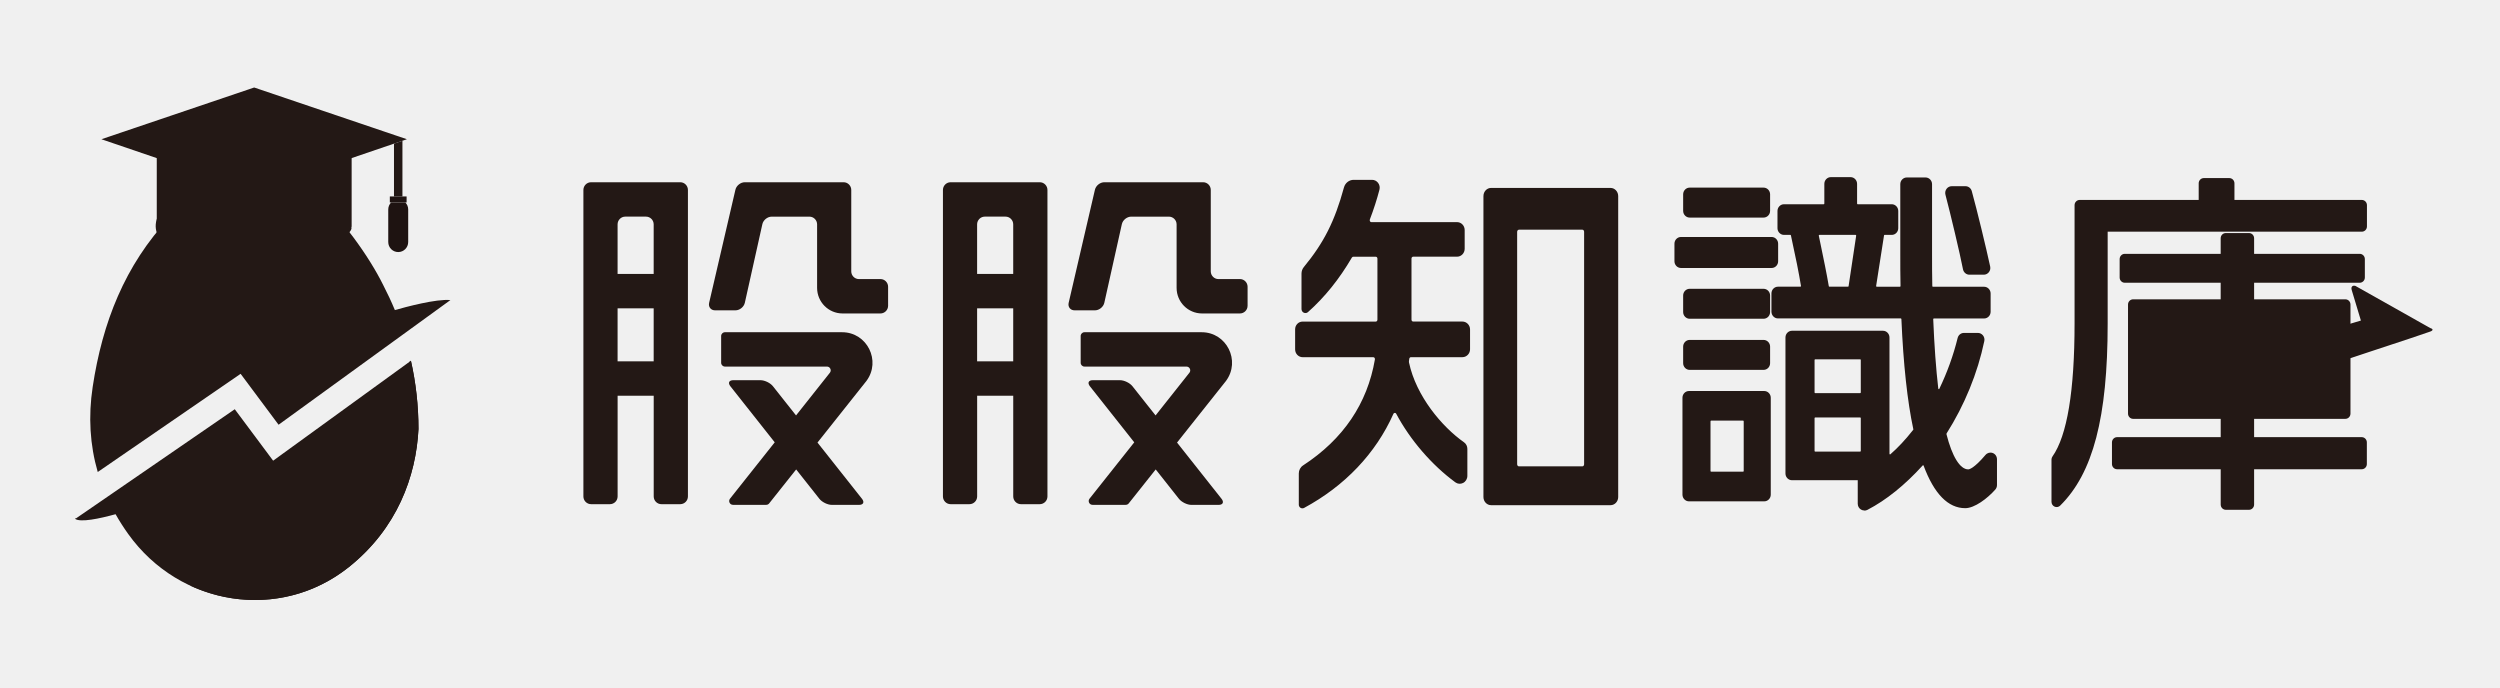
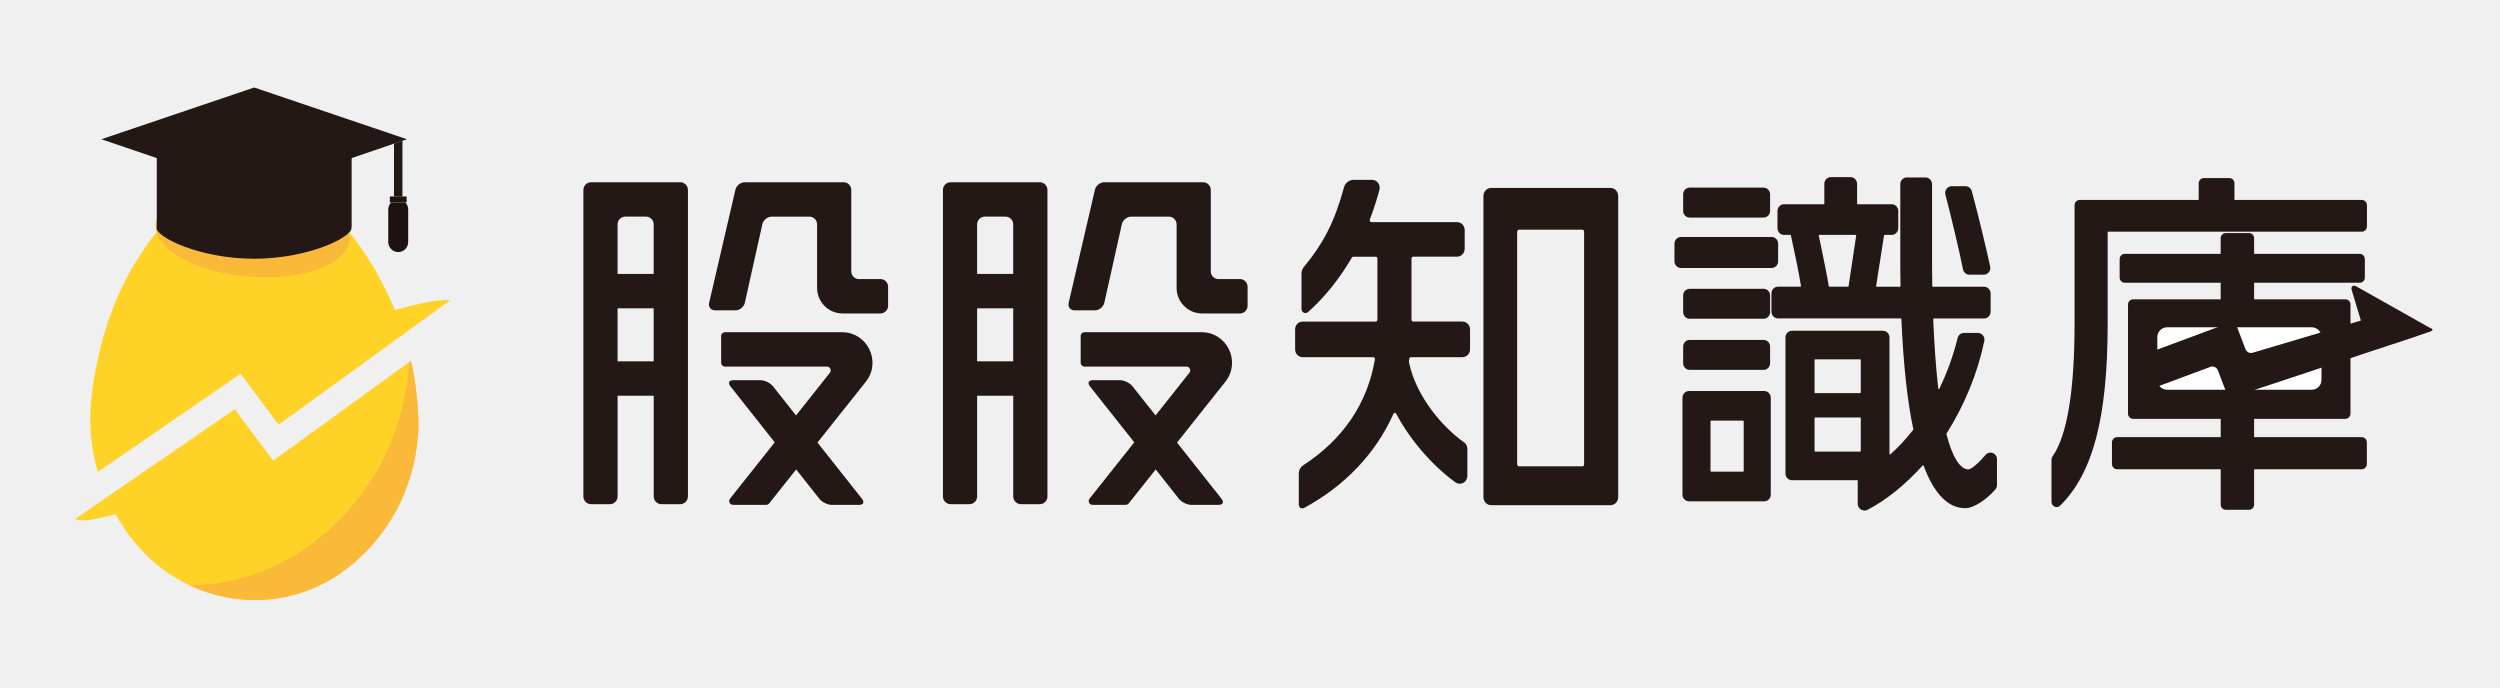
<svg xmlns="http://www.w3.org/2000/svg" width="200" height="55" viewBox="0 0 200 55" fill="none">
  <path d="M112.508 28.67L112.484 28.845C112.475 28.918 112.477 28.99 112.492 29.062C113.044 31.659 115.009 34.188 116.986 35.581C117.091 35.653 117.153 35.775 117.153 35.907V38.069C117.153 38.384 116.816 38.574 116.57 38.394C114.744 37.052 113.022 35.08 111.911 32.996C111.763 32.717 111.382 32.729 111.251 33.02C109.884 36.083 107.503 38.646 104.213 40.423C104.182 40.44 104.142 40.416 104.142 40.378V37.877C104.142 37.694 104.233 37.526 104.381 37.432C107.68 35.28 109.616 32.382 110.228 28.79C110.269 28.552 110.089 28.336 109.86 28.336H104.211C104.01 28.336 103.848 28.165 103.848 27.953V26.342C103.848 26.135 104.008 25.967 104.204 25.967H110.061C110.266 25.967 110.433 25.792 110.433 25.575V20.689C110.433 20.473 110.266 20.297 110.061 20.297H108.258C108.129 20.297 108.009 20.369 107.943 20.485C107.025 22.062 105.892 23.534 104.479 24.789C104.431 24.832 104.357 24.794 104.357 24.729V21.894C104.357 21.757 104.407 21.622 104.491 21.519C106.157 19.497 107.015 17.734 107.747 15.065C107.816 14.808 108.036 14.63 108.289 14.63C108.705 14.63 109.334 14.63 109.767 14.63C110.008 14.63 110.19 14.873 110.125 15.118C109.919 15.916 109.661 16.698 109.365 17.469C109.265 17.729 109.441 18.013 109.709 18.013H116.565C116.771 18.013 116.938 18.188 116.938 18.405V19.905C116.938 20.122 116.771 20.297 116.565 20.297H113.053C112.848 20.297 112.681 20.473 112.681 20.689V25.575C112.681 25.792 112.848 25.967 113.053 25.967H116.993C117.199 25.967 117.366 26.143 117.366 26.359V27.944C117.366 28.16 117.199 28.336 116.993 28.336H112.874C112.688 28.336 112.532 28.48 112.506 28.672L112.508 28.67ZM118.915 39.76V15.688C118.915 15.459 119.082 15.274 119.288 15.274H128.847C129.053 15.274 129.22 15.459 129.22 15.688V39.76C129.22 39.988 129.053 40.173 128.847 40.173H119.288C119.082 40.173 118.915 39.988 118.915 39.76ZM126.598 18.136H121.506C121.301 18.136 121.133 18.321 121.133 18.549V37.134C121.133 37.362 121.301 37.547 121.506 37.547H126.598C126.804 37.547 126.971 37.362 126.971 37.134V18.549C126.971 18.321 126.804 18.136 126.598 18.136Z" fill="#231815" />
  <path d="M104.194 40.669C104.143 40.669 104.093 40.654 104.045 40.628C103.959 40.575 103.904 40.479 103.904 40.378V37.877C103.904 37.612 104.033 37.372 104.251 37.23C107.457 35.138 109.391 32.286 109.993 28.749C110 28.703 109.988 28.658 109.959 28.624C109.945 28.607 109.912 28.576 109.861 28.576H104.213C103.88 28.576 103.61 28.297 103.61 27.953V26.342C103.61 26.003 103.878 25.727 104.206 25.727H110.062C110.136 25.727 110.194 25.659 110.194 25.575V20.689C110.194 20.605 110.134 20.538 110.062 20.538H108.26C108.217 20.538 108.176 20.564 108.15 20.605C107.153 22.315 105.972 23.784 104.638 24.967C104.547 25.049 104.416 25.068 104.306 25.017C104.194 24.967 104.12 24.851 104.12 24.726V21.891C104.12 21.699 104.186 21.512 104.308 21.362C105.91 19.419 106.78 17.695 107.516 14.998C107.614 14.637 107.932 14.387 108.289 14.387H109.766C109.952 14.387 110.127 14.473 110.244 14.625C110.363 14.781 110.407 14.983 110.356 15.175C110.153 15.957 109.895 16.755 109.589 17.554C109.567 17.607 109.575 17.667 109.606 17.712C109.62 17.734 109.654 17.77 109.708 17.77H116.564C116.901 17.77 117.174 18.054 117.174 18.402V19.903C117.174 20.252 116.899 20.535 116.564 20.535H113.053C112.979 20.535 112.919 20.602 112.919 20.687V25.573C112.919 25.657 112.979 25.724 113.053 25.724H116.992C117.329 25.724 117.604 26.008 117.604 26.357V27.941C117.604 28.29 117.329 28.574 116.992 28.574H112.873C112.809 28.574 112.752 28.629 112.742 28.703L112.718 28.877C112.711 28.922 112.713 28.968 112.723 29.011C113.289 31.675 115.34 34.131 117.121 35.383C117.289 35.501 117.389 35.698 117.389 35.905V38.067C117.389 38.31 117.258 38.529 117.047 38.637C116.846 38.738 116.61 38.721 116.428 38.586C114.54 37.199 112.816 35.201 111.7 33.106C111.664 33.039 111.607 33.027 111.583 33.032C111.559 33.032 111.501 33.041 111.47 33.116C110.062 36.271 107.593 38.87 104.33 40.633C104.287 40.657 104.241 40.666 104.194 40.666V40.669ZM104.206 26.205C104.141 26.205 104.088 26.265 104.088 26.34V27.951C104.088 28.03 104.143 28.093 104.213 28.093H109.861C110.038 28.093 110.208 28.172 110.325 28.311C110.445 28.456 110.495 28.643 110.464 28.828C109.838 32.503 107.834 35.465 104.512 37.632C104.433 37.684 104.382 37.778 104.382 37.874V40.053C107.414 38.346 109.708 35.883 111.033 32.919C111.131 32.7 111.334 32.56 111.566 32.551C111.793 32.541 112.008 32.669 112.12 32.88C113.203 34.912 114.874 36.85 116.708 38.197C116.756 38.233 116.801 38.221 116.83 38.206C116.849 38.197 116.911 38.158 116.911 38.067V35.905C116.911 35.852 116.887 35.804 116.846 35.775C114.989 34.47 112.85 31.901 112.254 29.11C112.233 29.014 112.23 28.913 112.245 28.812L112.269 28.639C112.312 28.328 112.57 28.093 112.873 28.093H116.992C117.066 28.093 117.126 28.025 117.126 27.941V26.357C117.126 26.273 117.066 26.205 116.992 26.205H113.053C112.716 26.205 112.441 25.921 112.441 25.573V20.687C112.441 20.338 112.716 20.054 113.053 20.054H116.564C116.639 20.054 116.696 19.987 116.696 19.903V18.402C116.696 18.318 116.636 18.251 116.564 18.251H109.708C109.508 18.251 109.326 18.155 109.211 17.984C109.092 17.806 109.065 17.58 109.142 17.378C109.443 16.599 109.697 15.815 109.893 15.053C109.905 15.005 109.893 14.957 109.866 14.918C109.852 14.899 109.818 14.865 109.766 14.865H108.289C108.145 14.865 108.018 14.969 107.978 15.123C107.22 17.89 106.326 19.665 104.677 21.665C104.624 21.728 104.598 21.807 104.598 21.889V24.351C105.781 23.248 106.835 21.906 107.739 20.357C107.849 20.17 108.047 20.052 108.26 20.052H110.062C110.399 20.052 110.672 20.336 110.672 20.684V25.57C110.672 25.919 110.397 26.203 110.062 26.203H104.206V26.205ZM128.844 40.414H119.285C118.948 40.414 118.675 40.12 118.675 39.76V15.688C118.675 15.327 118.95 15.034 119.285 15.034H128.844C129.181 15.034 129.456 15.327 129.456 15.688V39.76C129.456 40.12 129.181 40.414 128.844 40.414ZM119.285 15.514C119.213 15.514 119.153 15.594 119.153 15.688V39.76C119.153 39.853 119.213 39.933 119.285 39.933H128.844C128.916 39.933 128.978 39.853 128.978 39.76V15.688C128.978 15.594 128.918 15.514 128.844 15.514H119.285ZM126.597 37.79H121.506C121.168 37.79 120.894 37.497 120.894 37.136V18.549C120.894 18.188 121.168 17.895 121.506 17.895H126.597C126.934 17.895 127.207 18.188 127.207 18.549V37.134C127.207 37.495 126.932 37.788 126.597 37.788V37.79ZM121.506 18.378C121.434 18.378 121.372 18.458 121.372 18.552V37.134C121.372 37.228 121.431 37.307 121.506 37.307H126.597C126.669 37.307 126.729 37.228 126.729 37.134V18.549C126.729 18.455 126.669 18.376 126.597 18.376H121.506V18.378Z" fill="#231815" />
  <path d="M134.194 20.901V19.496C134.194 19.331 134.321 19.198 134.479 19.198H141.727C141.885 19.198 142.011 19.333 142.011 19.496V20.901C142.011 21.067 141.885 21.199 141.727 21.199H134.479C134.321 21.199 134.194 21.064 134.194 20.901ZM134.837 39.57V31.82C134.837 31.654 134.964 31.522 135.122 31.522H141.139C141.296 31.522 141.423 31.656 141.423 31.82V39.57C141.423 39.736 141.296 39.868 141.139 39.868H135.122C134.964 39.868 134.837 39.733 134.837 39.57ZM134.89 16.868V15.548C134.89 15.382 135.017 15.25 135.174 15.25H141.084C141.241 15.25 141.368 15.385 141.368 15.548V16.868C141.368 17.034 141.241 17.166 141.084 17.166H135.174C135.017 17.166 134.89 17.032 134.89 16.868ZM134.89 24.962V23.642C134.89 23.476 135.017 23.344 135.174 23.344H141.084C141.241 23.344 141.368 23.478 141.368 23.642V24.962C141.368 25.128 141.241 25.26 141.084 25.26H135.174C135.017 25.26 134.89 25.125 134.89 24.962ZM134.89 29.052V27.732C134.89 27.566 135.017 27.434 135.174 27.434H141.084C141.241 27.434 141.368 27.569 141.368 27.732V29.052C141.368 29.218 141.241 29.35 141.084 29.35H135.174C135.017 29.35 134.89 29.216 134.89 29.052ZM139.451 33.412H136.886C136.728 33.412 136.602 33.546 136.602 33.71V37.68C136.602 37.846 136.728 37.978 136.886 37.978H139.451C139.609 37.978 139.735 37.843 139.735 37.68V33.71C139.735 33.544 139.609 33.412 139.451 33.412ZM157.21 40.406C156.149 40.406 155.015 39.601 154.102 37.16C154.026 36.956 153.775 36.905 153.631 37.064C152.321 38.507 150.858 39.748 149.274 40.57C149.082 40.669 148.86 40.527 148.86 40.303V38.235C148.886 38.206 148.941 38.206 148.968 38.18H143.364C143.206 38.18 143.08 38.045 143.08 37.882V27.001C143.08 26.835 143.206 26.703 143.364 26.703H150.639C150.796 26.703 150.923 26.837 150.923 27.001V36.297C150.923 36.55 151.205 36.689 151.389 36.528C152.068 35.939 152.673 35.266 153.244 34.542C153.299 34.472 153.321 34.378 153.302 34.289C152.847 32.156 152.515 29.276 152.352 25.525C152.345 25.366 152.221 25.238 152.07 25.238C150.615 25.238 143.723 25.238 142.238 25.238C142.081 25.238 141.956 25.104 141.956 24.94V23.478C141.956 23.312 142.083 23.18 142.241 23.18H144.034C144.208 23.18 144.342 23.014 144.313 22.834C144.12 21.627 143.773 19.985 143.508 18.787C143.479 18.652 143.364 18.556 143.233 18.556H142.724C142.566 18.556 142.439 18.422 142.439 18.258V16.883C142.439 16.717 142.566 16.584 142.724 16.584H145.903C146.061 16.584 146.187 16.45 146.187 16.286V14.711C146.187 14.546 146.314 14.413 146.472 14.413H148.045C148.203 14.413 148.329 14.548 148.329 14.711V16.286C148.329 16.452 148.456 16.584 148.614 16.584H151.339C151.497 16.584 151.623 16.719 151.623 16.883V18.258C151.623 18.424 151.497 18.556 151.339 18.556H150.765C150.627 18.556 150.507 18.662 150.486 18.806L149.857 22.834C149.828 23.017 149.962 23.18 150.137 23.18H152.001C152.161 23.18 152.288 23.043 152.283 22.875C152.264 22.04 152.264 21.18 152.264 20.276V14.738C152.264 14.572 152.391 14.44 152.549 14.44H154.043C154.2 14.44 154.327 14.574 154.327 14.738V20.249C154.327 21.184 154.327 22.052 154.346 22.892C154.351 23.053 154.475 23.183 154.631 23.183H158.728C158.886 23.183 159.012 23.317 159.012 23.481V24.943C159.012 25.109 158.886 25.241 158.728 25.241H154.705C154.542 25.241 154.413 25.385 154.42 25.556C154.511 27.761 154.65 29.596 154.827 31.115C154.86 31.409 155.235 31.476 155.362 31.214C155.988 29.913 156.49 28.542 156.844 27.102C156.878 26.97 156.988 26.878 157.117 26.878H158.233C158.415 26.878 158.551 27.054 158.513 27.239C157.987 29.759 156.945 32.313 155.525 34.549C155.479 34.621 155.465 34.71 155.486 34.792C156.046 37.004 156.777 37.79 157.461 37.79C157.805 37.79 158.372 37.319 159.024 36.55C159.199 36.345 159.522 36.47 159.522 36.747V38.803C159.522 38.877 159.495 38.952 159.447 39.007C158.781 39.762 157.839 40.416 157.22 40.416L157.21 40.406ZM148.817 28.506H145.21C145.052 28.506 144.925 28.641 144.925 28.804V31.394C144.925 31.56 145.052 31.692 145.21 31.692H148.817C148.975 31.692 149.101 31.558 149.101 31.394V28.804C149.101 28.639 148.975 28.506 148.817 28.506ZM148.817 33.159H145.21C145.052 33.159 144.925 33.294 144.925 33.457V36.073C144.925 36.239 145.052 36.372 145.21 36.372H148.817C148.975 36.372 149.101 36.237 149.101 36.073V33.457C149.101 33.291 148.975 33.159 148.817 33.159ZM145.267 18.912C145.518 20.129 145.86 21.718 146.063 22.93C146.087 23.074 146.204 23.178 146.343 23.178H147.842C147.98 23.178 148.1 23.072 148.121 22.925L148.726 18.898C148.752 18.717 148.621 18.551 148.446 18.551C147.77 18.551 146.235 18.551 145.542 18.551C145.36 18.551 145.226 18.727 145.265 18.912H145.267ZM157.272 21.499C157.019 20.191 156.278 17.085 155.867 15.517C155.816 15.327 155.953 15.139 156.139 15.139H157.239C157.365 15.139 157.475 15.226 157.511 15.353C157.922 16.832 158.675 19.956 158.981 21.374C159.022 21.562 158.888 21.738 158.706 21.738C158.362 21.738 157.846 21.738 157.549 21.738C157.416 21.738 157.301 21.639 157.272 21.499Z" fill="#231815" />
  <path d="M149.145 40.839C149.052 40.839 148.959 40.813 148.875 40.762C148.715 40.664 148.619 40.491 148.619 40.301V38.418H143.36C143.071 38.418 142.837 38.175 142.837 37.879V26.999C142.837 26.701 143.071 26.46 143.36 26.46H150.634C150.924 26.46 151.158 26.703 151.158 26.999V36.295C151.158 36.331 151.177 36.345 151.189 36.35C151.208 36.359 151.218 36.35 151.23 36.343C151.839 35.814 152.435 35.174 153.054 34.39C153.066 34.376 153.07 34.357 153.066 34.337C152.588 32.099 152.267 29.136 152.112 25.532C152.112 25.498 152.088 25.474 152.069 25.474H142.237C141.95 25.474 141.716 25.231 141.716 24.936V23.474C141.716 23.175 141.95 22.935 142.239 22.935H144.032C144.032 22.935 144.053 22.93 144.063 22.921C144.07 22.913 144.082 22.894 144.077 22.868C143.924 21.918 143.654 20.559 143.274 18.833C143.269 18.809 143.25 18.792 143.231 18.792H142.722C142.433 18.792 142.198 18.549 142.198 18.253V16.878C142.198 16.58 142.433 16.339 142.722 16.339H145.901C145.925 16.339 145.947 16.313 145.947 16.282V14.709C145.947 14.411 146.181 14.17 146.47 14.17H148.043C148.332 14.17 148.567 14.413 148.567 14.709V16.282C148.567 16.313 148.586 16.339 148.612 16.339H151.337C151.627 16.339 151.861 16.582 151.861 16.878V18.253C151.861 18.551 151.627 18.792 151.337 18.792H150.764C150.742 18.792 150.723 18.811 150.721 18.84L150.092 22.868C150.087 22.896 150.099 22.916 150.106 22.923C150.116 22.933 150.125 22.937 150.135 22.937H151.999C151.999 22.937 152.019 22.933 152.026 22.925C152.033 22.918 152.042 22.904 152.042 22.877C152.023 22.04 152.023 21.182 152.023 20.273V14.735C152.023 14.437 152.258 14.197 152.547 14.197H154.041C154.33 14.197 154.564 14.44 154.564 14.735V20.247C154.564 21.172 154.564 22.045 154.584 22.884C154.584 22.916 154.605 22.94 154.629 22.94H158.726C159.016 22.94 159.25 23.183 159.25 23.478V24.94C159.25 25.238 159.016 25.479 158.726 25.479H154.703C154.703 25.479 154.684 25.484 154.677 25.491C154.672 25.498 154.658 25.515 154.658 25.541C154.744 27.645 154.88 29.509 155.062 31.082C155.064 31.11 155.078 31.127 155.102 31.132C155.126 31.137 155.138 31.122 155.145 31.106C155.779 29.79 156.271 28.422 156.611 27.04C156.67 26.799 156.876 26.633 157.115 26.633H158.231C158.387 26.633 158.535 26.705 158.635 26.828C158.738 26.955 158.779 27.121 158.745 27.285C158.208 29.855 157.163 32.411 155.726 34.676C155.717 34.691 155.714 34.712 155.717 34.732C156.168 36.523 156.804 37.55 157.459 37.55C157.526 37.55 157.906 37.495 158.841 36.393C158.984 36.225 159.209 36.165 159.415 36.239C159.625 36.316 159.759 36.516 159.759 36.747V38.803C159.759 38.94 159.711 39.067 159.623 39.166C158.989 39.882 157.966 40.654 157.218 40.654C155.851 40.654 154.729 39.51 153.888 37.252C153.878 37.228 153.864 37.22 153.854 37.218C153.843 37.218 153.831 37.218 153.819 37.232C152.384 38.812 150.895 40.01 149.394 40.789C149.317 40.827 149.236 40.849 149.155 40.849L149.145 40.839ZM149.1 38.377V40.298C149.1 40.33 149.117 40.344 149.126 40.351C149.145 40.363 149.16 40.356 149.167 40.351C150.618 39.596 152.062 38.435 153.458 36.896C153.582 36.759 153.761 36.699 153.938 36.732C154.117 36.766 154.263 36.893 154.33 37.069C155.086 39.091 156.082 40.159 157.213 40.159C157.713 40.159 158.592 39.589 159.262 38.831C159.271 38.822 159.276 38.805 159.276 38.788V36.732C159.276 36.696 159.259 36.682 159.245 36.677C159.224 36.67 159.212 36.679 159.202 36.691C158.456 37.571 157.868 38.016 157.457 38.016C156.525 38.016 155.784 36.946 155.251 34.837C155.212 34.691 155.239 34.532 155.32 34.405C156.728 32.188 157.749 29.689 158.274 27.174C158.279 27.148 158.267 27.126 158.263 27.121C158.255 27.114 158.246 27.104 158.231 27.104H157.115C157.096 27.104 157.082 27.121 157.074 27.145C156.728 28.559 156.223 29.959 155.576 31.305C155.473 31.519 155.253 31.637 155.023 31.596C154.792 31.558 154.617 31.368 154.588 31.127C154.404 29.543 154.268 27.665 154.182 25.551C154.175 25.402 154.232 25.255 154.333 25.147C154.431 25.044 154.564 24.986 154.703 24.986H158.726C158.748 24.986 158.772 24.962 158.772 24.928V23.466C158.772 23.43 158.748 23.409 158.726 23.409H154.629C154.342 23.409 154.113 23.178 154.105 22.882C154.086 22.04 154.086 21.163 154.086 20.235V14.723C154.086 14.692 154.067 14.666 154.041 14.666H152.547C152.523 14.666 152.501 14.692 152.501 14.723V20.261C152.501 21.168 152.501 22.024 152.521 22.856C152.523 23.002 152.468 23.146 152.368 23.25C152.27 23.351 152.138 23.406 151.999 23.406H150.135C149.984 23.406 149.841 23.339 149.743 23.224C149.64 23.103 149.595 22.942 149.621 22.781L150.25 18.753C150.29 18.491 150.508 18.299 150.766 18.299H151.34C151.361 18.299 151.385 18.275 151.385 18.241V16.866C151.385 16.832 151.361 16.808 151.34 16.808H148.615C148.325 16.808 148.091 16.565 148.091 16.27V14.697C148.091 14.666 148.072 14.639 148.046 14.639H146.473C146.449 14.639 146.427 14.666 146.427 14.697V16.27C146.427 16.568 146.193 16.808 145.904 16.808H142.724C142.7 16.808 142.679 16.835 142.679 16.866V18.241C142.679 18.277 142.703 18.299 142.724 18.299H143.234C143.48 18.299 143.688 18.472 143.743 18.717C144.125 20.453 144.398 21.819 144.551 22.779C144.577 22.937 144.532 23.098 144.429 23.221C144.328 23.339 144.185 23.406 144.034 23.406H142.241C142.22 23.406 142.196 23.43 142.196 23.464V24.926C142.196 24.957 142.215 24.984 142.239 24.984H152.071C152.351 24.984 152.578 25.21 152.592 25.501C152.748 29.079 153.063 32.014 153.534 34.227C153.568 34.388 153.529 34.551 153.431 34.679C152.793 35.489 152.176 36.148 151.545 36.699C151.39 36.833 151.18 36.864 150.995 36.778C150.804 36.689 150.685 36.501 150.685 36.285V26.989C150.685 26.953 150.661 26.931 150.639 26.931H143.365C143.344 26.931 143.32 26.955 143.32 26.989V37.87C143.32 37.906 143.344 37.927 143.365 37.927H149.525L149.143 38.334C149.128 38.348 149.117 38.36 149.102 38.37L149.1 38.377ZM141.137 40.108H135.12C134.831 40.108 134.597 39.865 134.597 39.57V31.82C134.597 31.522 134.831 31.281 135.12 31.281H141.137C141.426 31.281 141.661 31.524 141.661 31.82V39.57C141.661 39.868 141.426 40.108 141.137 40.108ZM135.12 31.76C135.099 31.76 135.075 31.784 135.075 31.817V39.567C135.075 39.603 135.099 39.625 135.12 39.625H141.137C141.161 39.625 141.182 39.599 141.182 39.567V31.817C141.182 31.781 141.159 31.76 141.137 31.76H135.12ZM139.452 38.218H136.887C136.598 38.218 136.363 37.975 136.363 37.68V33.71C136.363 33.412 136.598 33.171 136.887 33.171H139.452C139.741 33.171 139.975 33.414 139.975 33.71V37.68C139.975 37.978 139.741 38.218 139.452 38.218ZM136.887 33.65C136.865 33.65 136.841 33.674 136.841 33.707V37.677C136.841 37.713 136.865 37.735 136.887 37.735H139.452C139.473 37.735 139.497 37.711 139.497 37.677V33.707C139.497 33.671 139.473 33.65 139.452 33.65H136.887ZM148.818 36.612H145.21C144.921 36.612 144.687 36.369 144.687 36.073V33.457C144.687 33.159 144.921 32.919 145.21 32.919H148.818C149.107 32.919 149.341 33.161 149.341 33.457V36.073C149.341 36.372 149.107 36.612 148.818 36.612ZM145.21 33.397C145.187 33.397 145.165 33.424 145.165 33.455V36.071C145.165 36.107 145.189 36.129 145.21 36.129H148.818C148.839 36.129 148.863 36.105 148.863 36.071V33.455C148.863 33.419 148.839 33.397 148.818 33.397H145.21ZM148.818 31.93H145.21C144.921 31.93 144.687 31.688 144.687 31.392V28.802C144.687 28.504 144.921 28.263 145.21 28.263H148.818C149.107 28.263 149.341 28.506 149.341 28.802V31.392C149.341 31.69 149.107 31.93 148.818 31.93ZM145.21 28.744C145.189 28.744 145.165 28.768 145.165 28.802V31.392C145.165 31.423 145.184 31.45 145.21 31.45H148.818C148.842 31.45 148.863 31.423 148.863 31.392V28.802C148.863 28.766 148.839 28.744 148.818 28.744H145.21ZM141.084 29.591H135.175C134.886 29.591 134.652 29.348 134.652 29.052V27.732C134.652 27.434 134.886 27.193 135.175 27.193H141.084C141.374 27.193 141.608 27.436 141.608 27.732V29.052C141.608 29.35 141.374 29.591 141.084 29.591ZM135.175 27.672C135.154 27.672 135.13 27.696 135.13 27.73V29.05C135.13 29.086 135.154 29.107 135.175 29.107H141.084C141.106 29.107 141.13 29.083 141.13 29.05V27.73C141.13 27.694 141.106 27.672 141.084 27.672H135.175ZM141.084 25.501H135.175C134.886 25.501 134.652 25.258 134.652 24.962V23.642C134.652 23.344 134.886 23.103 135.175 23.103H141.084C141.374 23.103 141.608 23.346 141.608 23.642V24.962C141.608 25.26 141.374 25.501 141.084 25.501ZM135.175 23.582C135.154 23.582 135.13 23.606 135.13 23.64V24.96C135.13 24.991 135.149 25.017 135.175 25.017H141.084C141.106 25.017 141.13 24.993 141.13 24.96V23.64C141.13 23.603 141.106 23.582 141.084 23.582H135.175ZM147.845 23.413H146.346C146.09 23.413 145.875 23.226 145.832 22.966C145.669 22.002 145.418 20.793 145.196 19.727L145.036 18.958C145.002 18.794 145.043 18.628 145.146 18.501C145.246 18.378 145.392 18.309 145.548 18.309H148.452C148.603 18.309 148.744 18.376 148.842 18.491C148.944 18.612 148.99 18.773 148.966 18.931L148.361 22.959C148.321 23.224 148.103 23.416 147.845 23.416V23.413ZM145.548 18.79C145.548 18.79 145.526 18.794 145.516 18.806C145.512 18.814 145.497 18.833 145.505 18.862L145.665 19.631C145.887 20.701 146.14 21.915 146.303 22.889C146.308 22.916 146.324 22.935 146.346 22.935H147.845C147.866 22.935 147.885 22.913 147.888 22.887L148.493 18.859C148.497 18.83 148.483 18.811 148.478 18.804C148.471 18.794 148.462 18.79 148.45 18.79H145.545H145.548ZM158.707 21.976H157.55C157.304 21.976 157.089 21.793 157.039 21.543C156.79 20.261 156.047 17.138 155.635 15.575C155.592 15.409 155.626 15.236 155.729 15.101C155.829 14.971 155.977 14.896 156.14 14.896H157.239C157.471 14.896 157.679 15.058 157.741 15.286C158.155 16.774 158.91 19.903 159.214 21.322C159.25 21.485 159.209 21.653 159.106 21.781C159.006 21.903 158.86 21.976 158.705 21.976H158.707ZM157.51 21.449C157.514 21.475 157.531 21.495 157.553 21.495H158.71C158.71 21.495 158.731 21.49 158.741 21.478C158.745 21.471 158.76 21.451 158.753 21.422C158.449 20.009 157.696 16.897 157.285 15.414C157.278 15.389 157.261 15.375 157.244 15.375H156.145C156.133 15.375 156.121 15.38 156.113 15.392C156.109 15.399 156.094 15.421 156.104 15.45C156.525 17.053 157.259 20.136 157.514 21.449H157.51ZM141.728 21.439H134.48C134.19 21.439 133.956 21.196 133.956 20.901V19.496C133.956 19.198 134.19 18.958 134.48 18.958H141.728C142.017 18.958 142.251 19.201 142.251 19.496V20.901C142.251 21.199 142.017 21.439 141.728 21.439ZM134.48 19.436C134.458 19.436 134.434 19.46 134.434 19.494V20.898C134.434 20.93 134.453 20.956 134.48 20.956H141.728C141.751 20.956 141.773 20.93 141.773 20.898V19.494C141.773 19.463 141.754 19.436 141.728 19.436H134.48ZM141.084 17.407H135.175C134.886 17.407 134.652 17.164 134.652 16.868V15.548C134.652 15.25 134.886 15.009 135.175 15.009H141.084C141.374 15.009 141.608 15.252 141.608 15.548V16.868C141.608 17.166 141.374 17.407 141.084 17.407ZM135.175 15.488C135.151 15.488 135.13 15.514 135.13 15.546V16.866C135.13 16.902 135.154 16.924 135.175 16.924H141.084C141.106 16.924 141.13 16.899 141.13 16.866V15.546C141.13 15.514 141.111 15.488 141.084 15.488H135.175Z" fill="#231815" />
  <path d="M168.539 18.294C168.446 18.294 168.369 18.373 168.369 18.472V25.909C168.369 33.126 167.272 37.687 164.642 40.277C164.532 40.385 164.355 40.306 164.355 40.149V36.768C164.355 36.73 164.367 36.696 164.389 36.665C165.599 34.955 166.203 31.36 166.203 25.881V16.414C166.203 16.315 166.28 16.236 166.373 16.236H175.964C176.057 16.236 176.133 16.157 176.133 16.058V14.666C176.133 14.567 176.21 14.488 176.303 14.488H178.347C178.44 14.488 178.517 14.567 178.517 14.666V16.058C178.517 16.157 178.593 16.236 178.686 16.236H188.946C189.04 16.236 189.116 16.315 189.116 16.414V18.116C189.116 18.215 189.04 18.294 188.946 18.294H168.544H168.539ZM180.092 37.48V40.368C180.092 40.467 180.016 40.546 179.922 40.546H178.065C177.972 40.546 177.895 40.467 177.895 40.368V37.48C177.895 37.382 177.819 37.302 177.725 37.302H169.366C169.273 37.302 169.196 37.223 169.196 37.124V35.393C169.196 35.294 169.273 35.215 169.366 35.215H177.725C177.819 35.215 177.895 35.136 177.895 35.037V33.448C177.895 33.349 177.819 33.27 177.725 33.27H170.65C170.556 33.27 170.48 33.19 170.48 33.092V24.366C170.48 24.267 170.556 24.188 170.65 24.188H177.725C177.819 24.188 177.895 24.108 177.895 24.01V22.56C177.895 22.461 177.819 22.382 177.725 22.382H169.98C169.887 22.382 169.811 22.303 169.811 22.204V20.728C169.811 20.629 169.887 20.55 169.98 20.55H177.725C177.819 20.55 177.895 20.47 177.895 20.372V19.064C177.895 18.965 177.972 18.886 178.065 18.886H179.922C180.016 18.886 180.092 18.965 180.092 19.064V20.372C180.092 20.47 180.169 20.55 180.262 20.55H188.781C188.875 20.55 188.951 20.629 188.951 20.728V22.204C188.951 22.303 188.875 22.382 188.781 22.382H180.262C180.169 22.382 180.092 22.461 180.092 22.56V24.01C180.092 24.108 180.169 24.188 180.262 24.188H187.632C187.725 24.188 187.801 24.267 187.801 24.366V33.092C187.801 33.19 187.725 33.27 187.632 33.27H180.262C180.169 33.27 180.092 33.349 180.092 33.448V35.037C180.092 35.136 180.169 35.215 180.262 35.215H188.944C189.037 35.215 189.114 35.294 189.114 35.393V37.124C189.114 37.223 189.037 37.302 188.944 37.302H180.262C180.169 37.302 180.092 37.382 180.092 37.48Z" fill="#231815" />
  <path d="M179.923 40.784H178.065C177.841 40.784 177.656 40.596 177.656 40.365V37.54H169.366C169.142 37.54 168.957 37.353 168.957 37.122V35.391C168.957 35.16 169.142 34.972 169.366 34.972H177.656V33.508H170.65C170.425 33.508 170.241 33.32 170.241 33.089V24.363C170.241 24.132 170.425 23.945 170.65 23.945H177.654V22.62H169.981C169.756 22.62 169.572 22.432 169.572 22.202V20.725C169.572 20.494 169.756 20.307 169.981 20.307H177.654V19.061C177.654 18.83 177.838 18.643 178.063 18.643H179.92C180.145 18.643 180.329 18.83 180.329 19.061V20.307H188.779C189.004 20.307 189.188 20.494 189.188 20.725V22.202C189.188 22.432 189.004 22.62 188.779 22.62H180.329V23.945H187.63C187.854 23.945 188.038 24.132 188.038 24.363V33.089C188.038 33.32 187.854 33.508 187.63 33.508H180.329V34.972H188.94C189.164 34.972 189.348 35.16 189.348 35.391V37.122C189.348 37.353 189.164 37.54 188.94 37.54H180.329V40.365C180.329 40.596 180.145 40.784 179.92 40.784H179.923ZM178.137 40.303H179.853V37.478C179.853 37.247 180.037 37.059 180.262 37.059H188.873V35.453H180.262C180.037 35.453 179.853 35.266 179.853 35.035V33.445C179.853 33.214 180.037 33.027 180.262 33.027H187.563V24.426H180.262C180.037 24.426 179.853 24.238 179.853 24.007V22.557C179.853 22.327 180.037 22.139 180.262 22.139H188.712V20.788H180.262C180.037 20.788 179.853 20.6 179.853 20.369V19.124H178.137V20.369C178.137 20.6 177.953 20.788 177.728 20.788H170.055V22.139H177.728C177.953 22.139 178.137 22.327 178.137 22.557V24.007C178.137 24.238 177.953 24.426 177.728 24.426H170.722V33.027H177.726C177.951 33.027 178.135 33.214 178.135 33.445V35.035C178.135 35.266 177.951 35.453 177.726 35.453H169.436V37.059H177.726C177.951 37.059 178.135 37.247 178.135 37.478V40.303H178.137ZM164.526 40.563C164.473 40.563 164.42 40.553 164.37 40.532C164.217 40.467 164.119 40.315 164.119 40.144V36.764C164.119 36.677 164.145 36.593 164.196 36.521C165.369 34.859 165.965 31.279 165.965 25.876V16.414C165.965 16.183 166.149 15.995 166.373 15.995H175.895V14.666C175.895 14.435 176.079 14.247 176.303 14.247H178.347C178.572 14.247 178.756 14.435 178.756 14.666V15.995H188.947C189.171 15.995 189.356 16.183 189.356 16.414V18.116C189.356 18.347 189.171 18.535 188.947 18.535H168.613V25.909C168.613 33.376 167.442 37.86 164.815 40.447C164.736 40.524 164.633 40.565 164.53 40.565L164.526 40.563ZM164.595 36.785V39.983C167.04 37.473 168.13 33.118 168.13 25.907V18.47C168.13 18.239 168.314 18.051 168.539 18.051H188.873V16.474H178.682C178.457 16.474 178.273 16.286 178.273 16.055V14.726H176.37V16.055C176.37 16.286 176.186 16.474 175.962 16.474H166.44V25.878C166.44 31.442 165.836 35.011 164.595 36.785Z" fill="#231815" />
-   <path d="M184.938 26.183H173.368C172.936 26.183 172.586 26.536 172.586 26.97V30.394C172.586 30.828 172.936 31.18 173.368 31.18H184.938C185.369 31.18 185.719 30.828 185.719 30.394V26.97C185.719 26.536 185.369 26.183 184.938 26.183Z" fill="none" />
+   <path d="M184.938 26.183H173.368C172.936 26.183 172.586 26.536 172.586 26.97V30.394C172.586 30.828 172.936 31.18 173.368 31.18H184.938C185.369 31.18 185.719 30.828 185.719 30.394V26.97C185.719 26.536 185.369 26.183 184.938 26.183Z" fill="white" />
  <path d="M172.39 31L176.841 29.346C177.072 29.259 177.335 29.386 177.429 29.624L178.129 31.454C178.22 31.695 178.485 31.82 178.717 31.733L192.859 27.056L194.432 26.52C194.664 26.436 194.659 26.311 194.423 26.246L188.432 22.872C188.195 22.805 188.062 22.952 188.136 23.2L188.872 25.645L180.226 28.215C179.994 28.297 179.728 28.17 179.637 27.929L178.939 26.102C178.849 25.861 178.583 25.736 178.351 25.823L170.688 28.67" fill="#231815" />
  <path d="M99.193 22.327H97.477C97.14 22.327 96.862 22.05 96.862 21.709V15.197C96.862 14.858 96.587 14.579 96.248 14.579H88.347C88.01 14.579 87.671 14.848 87.594 15.18L85.493 24.226C85.417 24.556 85.629 24.827 85.966 24.827H87.597C87.934 24.827 88.271 24.556 88.345 24.226L89.748 17.933C89.822 17.602 90.159 17.332 90.496 17.332H93.513C93.85 17.332 94.128 17.609 94.128 17.95V23.029C94.128 24.161 95.041 25.077 96.164 25.077H99.193C99.53 25.077 99.807 24.801 99.807 24.459V22.942C99.807 22.603 99.532 22.324 99.193 22.324V22.327Z" fill="#231815" />
  <path d="M83.18 14.579H76.049C75.712 14.579 75.435 14.856 75.435 15.197V39.716C75.435 40.055 75.71 40.334 76.049 40.334H77.557C77.894 40.334 78.172 40.058 78.172 39.716V31.659H81.059V39.716C81.059 40.055 81.334 40.334 81.674 40.334H83.182C83.519 40.334 83.796 40.058 83.796 39.716V15.197C83.796 14.858 83.522 14.579 83.182 14.579H83.18ZM78.784 17.33H80.443C80.78 17.33 81.057 17.607 81.057 17.948V21.915H78.169V17.948C78.169 17.609 78.444 17.33 78.784 17.33ZM78.169 28.908V24.666H81.057V28.908H78.169Z" fill="#231815" />
  <path d="M96.133 26.578H86.755C86.588 26.578 86.454 26.715 86.454 26.881V29.023C86.454 29.192 86.59 29.326 86.755 29.326H94.916C95.165 29.326 95.308 29.612 95.158 29.812L92.445 33.234L90.597 30.899C90.386 30.634 89.939 30.416 89.602 30.416H87.422C87.085 30.416 86.98 30.632 87.19 30.899L90.74 35.386L87.157 39.901C87.009 40.101 87.15 40.387 87.398 40.387H90.059C90.155 40.387 90.245 40.342 90.303 40.265L92.457 37.555L94.316 39.906C94.527 40.171 94.974 40.39 95.311 40.39H97.493C97.83 40.39 97.936 40.173 97.725 39.906L94.163 35.405L98.081 30.473C99.272 28.862 98.129 26.578 96.133 26.578Z" fill="#231815" />
  <path d="M70.431 22.327H68.715C68.378 22.327 68.101 22.05 68.101 21.709V15.197C68.101 14.858 67.826 14.579 67.486 14.579H59.586C59.249 14.579 58.909 14.848 58.833 15.18L56.731 24.226C56.655 24.556 56.868 24.827 57.205 24.827H58.837C59.175 24.827 59.511 24.556 59.586 24.226L60.989 17.933C61.063 17.602 61.4 17.332 61.737 17.332H64.754C65.091 17.332 65.368 17.609 65.368 17.95V23.029C65.368 24.161 66.281 25.077 67.405 25.077H70.434C70.771 25.077 71.048 24.801 71.048 24.459V22.942C71.048 22.603 70.773 22.324 70.434 22.324L70.431 22.327Z" fill="#231815" />
  <path d="M54.417 14.579H47.286C46.949 14.579 46.672 14.856 46.672 15.197V39.716C46.672 40.055 46.947 40.334 47.286 40.334H48.795C49.132 40.334 49.409 40.058 49.409 39.716V31.659H52.297V39.716C52.297 40.055 52.572 40.334 52.911 40.334H54.419C54.757 40.334 55.034 40.058 55.034 39.716V15.197C55.034 14.858 54.759 14.579 54.419 14.579H54.417ZM50.021 17.33H51.68C52.017 17.33 52.294 17.607 52.294 17.948V21.915H49.407V17.948C49.407 17.609 49.681 17.33 50.021 17.33ZM49.407 28.908V24.666H52.294V28.908H49.407Z" fill="#231815" />
  <path d="M67.371 26.578H57.994C57.826 26.578 57.692 26.715 57.692 26.881V29.023C57.692 29.192 57.829 29.326 57.994 29.326H66.155C66.403 29.326 66.547 29.612 66.396 29.812L63.683 33.234L61.835 30.899C61.625 30.634 61.178 30.416 60.841 30.416H58.66C58.324 30.416 58.218 30.632 58.429 30.899L61.978 35.386L58.395 39.901C58.247 40.101 58.388 40.387 58.637 40.387H61.297C61.393 40.387 61.484 40.342 61.539 40.265L63.693 37.555L65.552 39.906C65.763 40.171 66.21 40.39 66.547 40.39H68.729C69.066 40.39 69.171 40.173 68.961 39.906L65.399 35.405L69.317 30.473C70.508 28.862 69.365 26.578 67.369 26.578H67.371Z" fill="#231815" />
-   <path d="M19.248 29.903L22.286 33.979L36.031 24.007C34.925 23.892 32.429 24.565 31.59 24.806C31.305 24.12 30.992 23.45 30.653 22.798C29.553 20.562 27.194 17.2 25.159 15.671C22.174 13.425 18.571 13.488 15.557 15.676C14.852 16.188 14.17 16.753 13.578 17.383C9.963 21.24 8.192 25.823 7.415 30.949C7.056 33.32 7.193 35.597 7.819 37.761L19.248 29.906V29.903Z" fill="#231815" />
-   <path d="M21.851 36.855L18.782 32.738L6.088 41.465L6.077 41.448L6 41.503C6.423 41.818 7.963 41.489 9.246 41.137C9.55 41.674 9.885 42.2 10.255 42.717C14.412 48.529 22.411 49.746 27.902 45.372C31.772 42.287 33.287 38.108 33.479 34.321C33.479 32.435 33.268 30.61 32.874 28.86L21.851 36.855Z" fill="#231815" />
-   <path d="M32.73 28.961C32.424 33.912 30.34 39.336 25.136 43.357C22.174 45.644 18.674 46.774 15.177 46.831C19.241 48.736 24.155 48.356 27.901 45.372C31.771 42.287 33.287 38.108 33.478 34.321C33.478 32.435 33.268 30.61 32.873 28.86L32.73 28.963V28.961Z" fill="#231815" />
-   <path d="M27.949 19.191C28.105 17.223 24.765 15.348 20.488 15.005C16.21 14.661 12.616 15.977 12.46 17.946C12.304 19.914 15.644 21.789 19.921 22.133C24.198 22.477 27.792 21.16 27.949 19.191Z" fill="#231815" />
+   <path d="M19.248 29.903L22.286 33.979L36.031 24.007C34.925 23.892 32.429 24.565 31.59 24.806C31.305 24.12 30.992 23.45 30.653 22.798C29.553 20.562 27.194 17.2 25.159 15.671C22.174 13.425 18.571 13.488 15.557 15.676C14.852 16.188 14.17 16.753 13.578 17.383C9.963 21.24 8.192 25.823 7.415 30.949C7.056 33.32 7.193 35.597 7.819 37.761L19.248 29.906V29.903Z" fill="#FFD228" />
+   <path d="M21.851 36.855L18.782 32.738L6.088 41.465L6.077 41.448L6 41.503C6.423 41.818 7.963 41.489 9.246 41.137C9.55 41.674 9.885 42.2 10.255 42.717C14.412 48.529 22.411 49.746 27.902 45.372C31.772 42.287 33.287 38.108 33.479 34.321C33.479 32.435 33.268 30.61 32.874 28.86L21.851 36.855Z" fill="#FFD228" />
+   <path d="M32.73 28.961C32.424 33.912 30.34 39.336 25.136 43.357C22.174 45.644 18.674 46.774 15.177 46.831C19.241 48.736 24.155 48.356 27.901 45.372C31.771 42.287 33.287 38.108 33.478 34.321C33.478 32.435 33.268 30.61 32.873 28.86L32.73 28.963V28.961Z" fill="#FAB939" />
+   <path d="M27.949 19.191C28.105 17.223 24.765 15.348 20.488 15.005C16.21 14.661 12.616 15.977 12.46 17.946C12.304 19.914 15.644 21.789 19.921 22.133C24.198 22.477 27.792 21.16 27.949 19.191Z" fill="#FAB939" />
  <path d="M32.195 15.716V11.261L31.519 11.492V15.716H32.195Z" fill="#231815" />
  <path d="M28.129 11.759L20.551 14.344C20.482 14.367 20.408 14.38 20.336 14.38C20.265 14.38 20.188 14.367 20.119 14.344L12.541 11.759V18.152H12.548L12.531 18.241C12.531 19.001 16.026 20.699 20.331 20.699C24.637 20.699 28.122 19.001 28.122 18.241L28.105 18.152H28.132V11.759H28.129Z" fill="#231815" />
  <path d="M12.538 12.648L20.334 15.308L28.129 12.648L31.519 11.492L32.195 11.261L32.551 11.138L20.334 7L8.113 11.138L12.538 12.648Z" fill="#231815" />
  <path d="M31.06 16.76V19.362C31.06 19.807 31.416 20.165 31.858 20.165C32.3 20.165 32.656 19.804 32.656 19.362V16.76C32.656 16.541 32.568 16.342 32.427 16.197H31.289C31.148 16.342 31.06 16.541 31.06 16.76Z" fill="#1E1311" />
  <path d="M31.186 15.716V16.197H31.289H32.427H32.528V15.716H32.195H31.519H31.186Z" fill="#1E1311" />
</svg>
